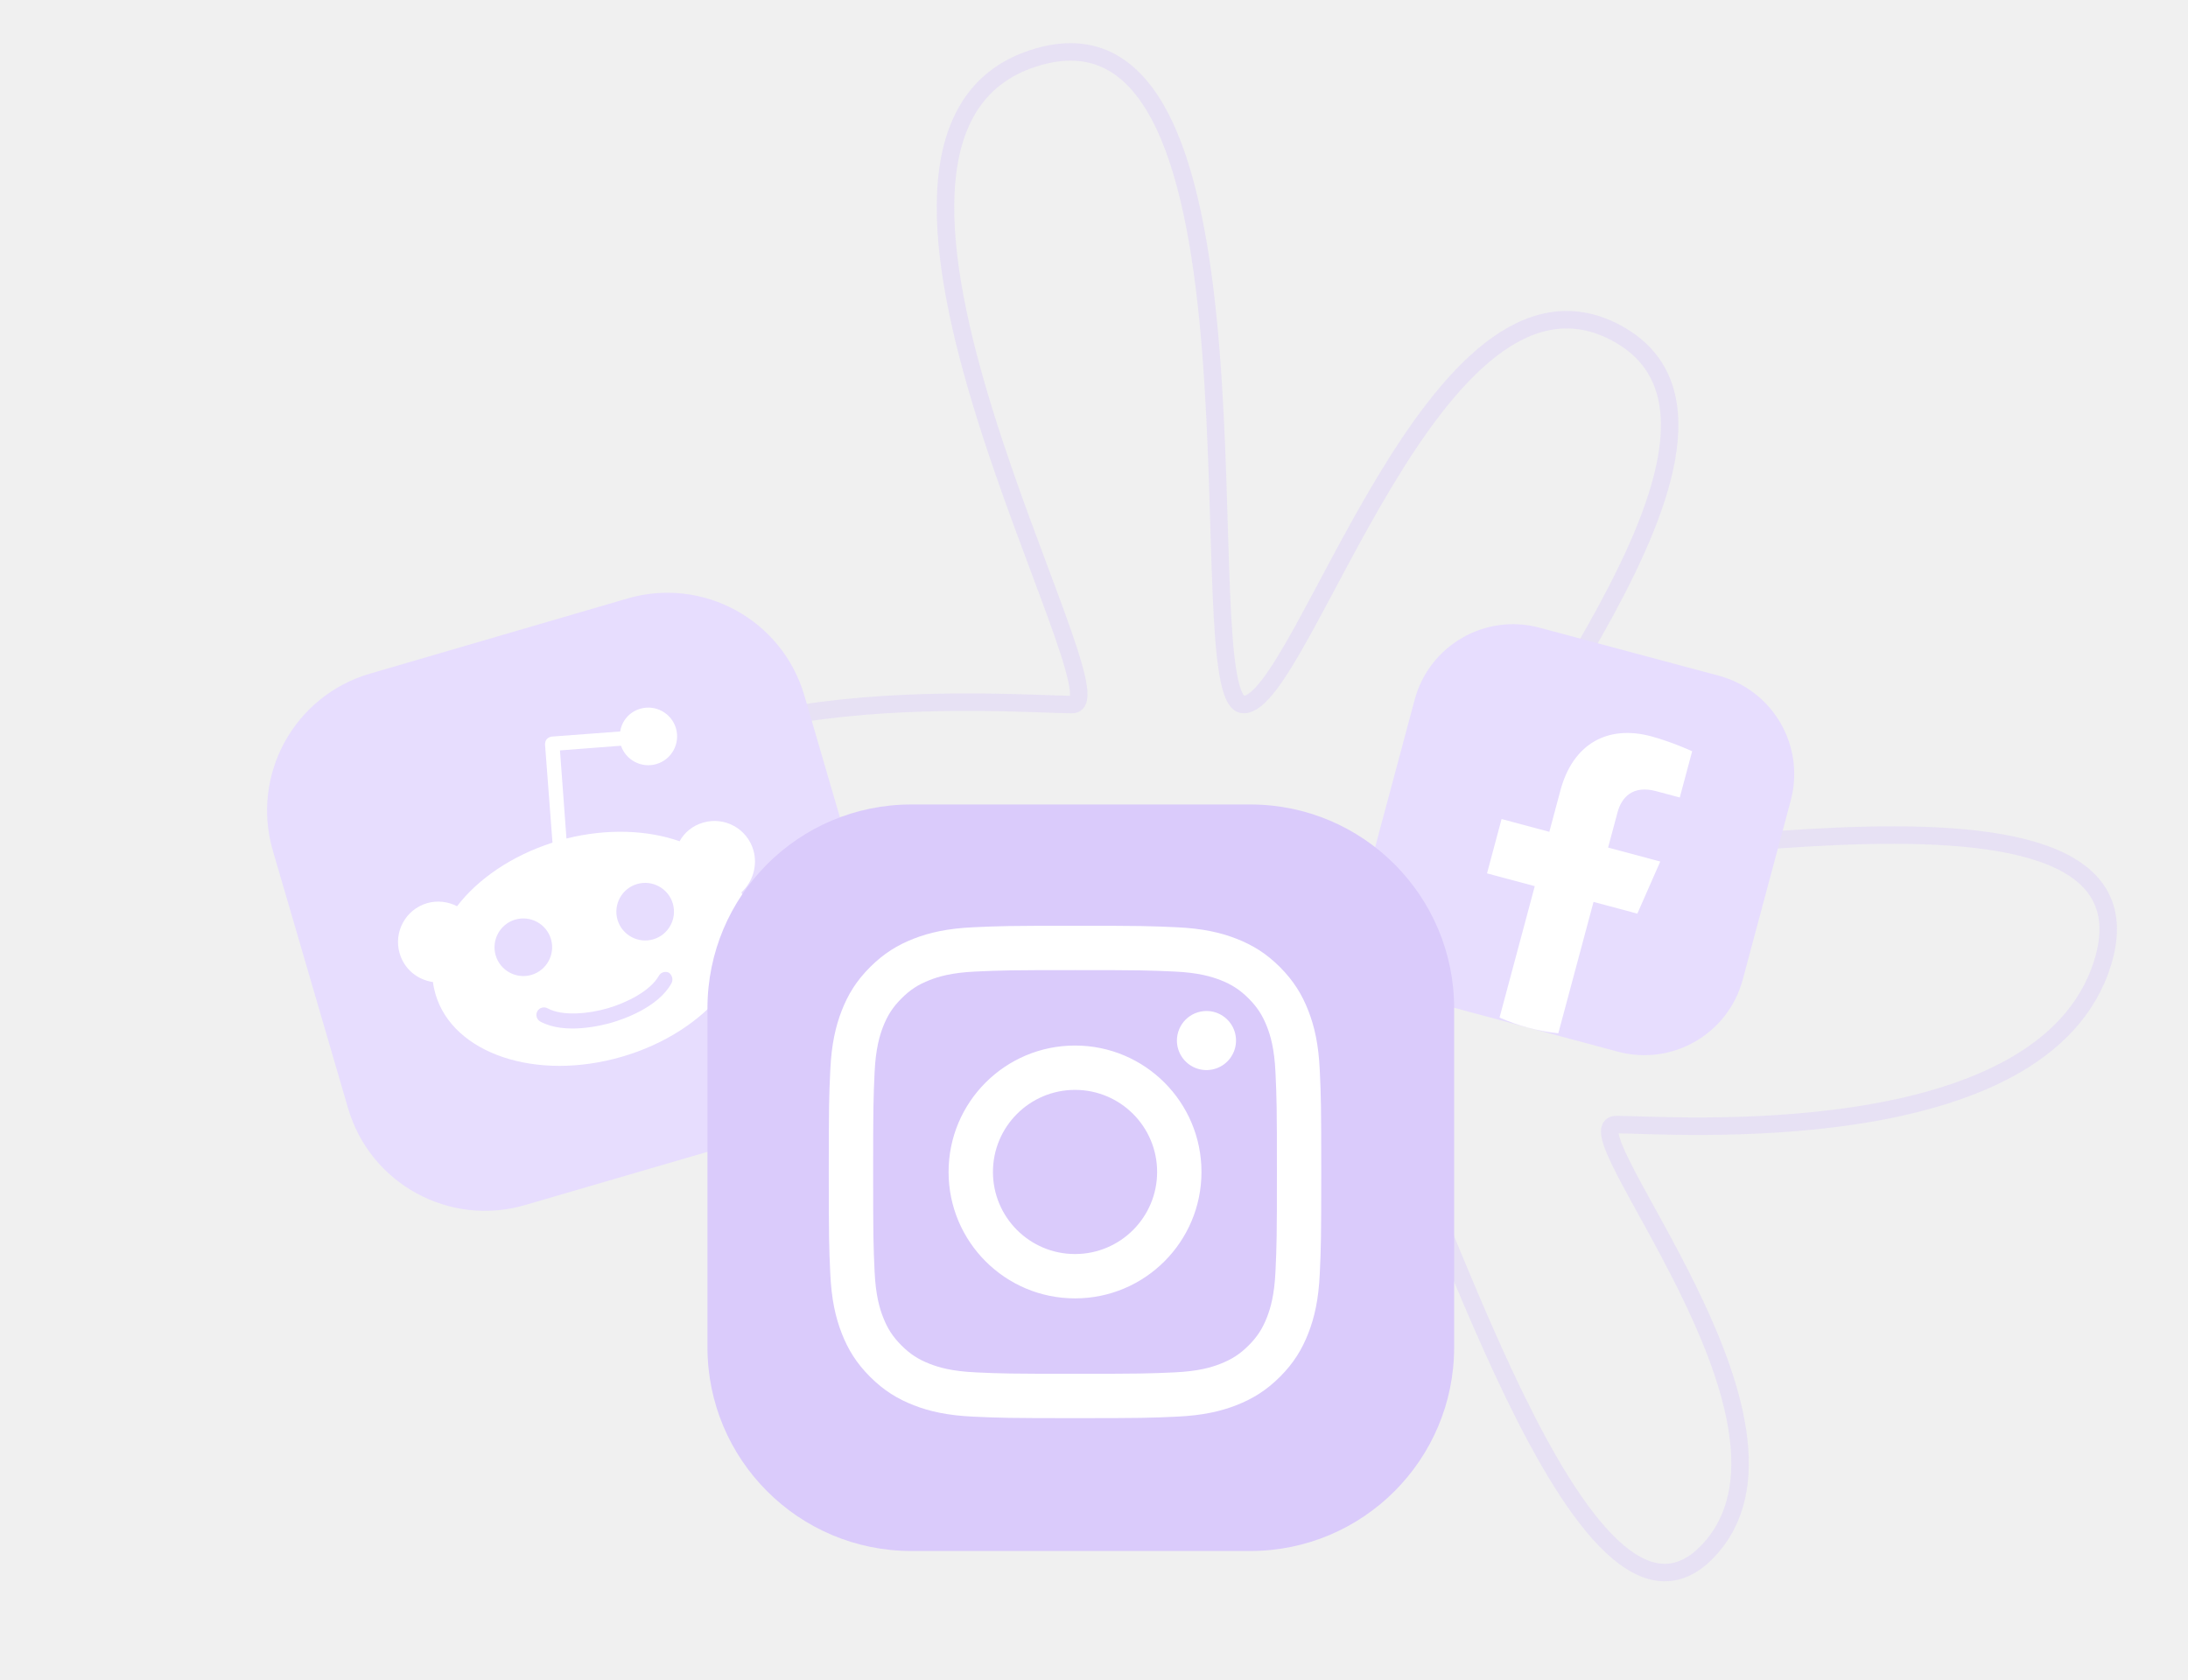
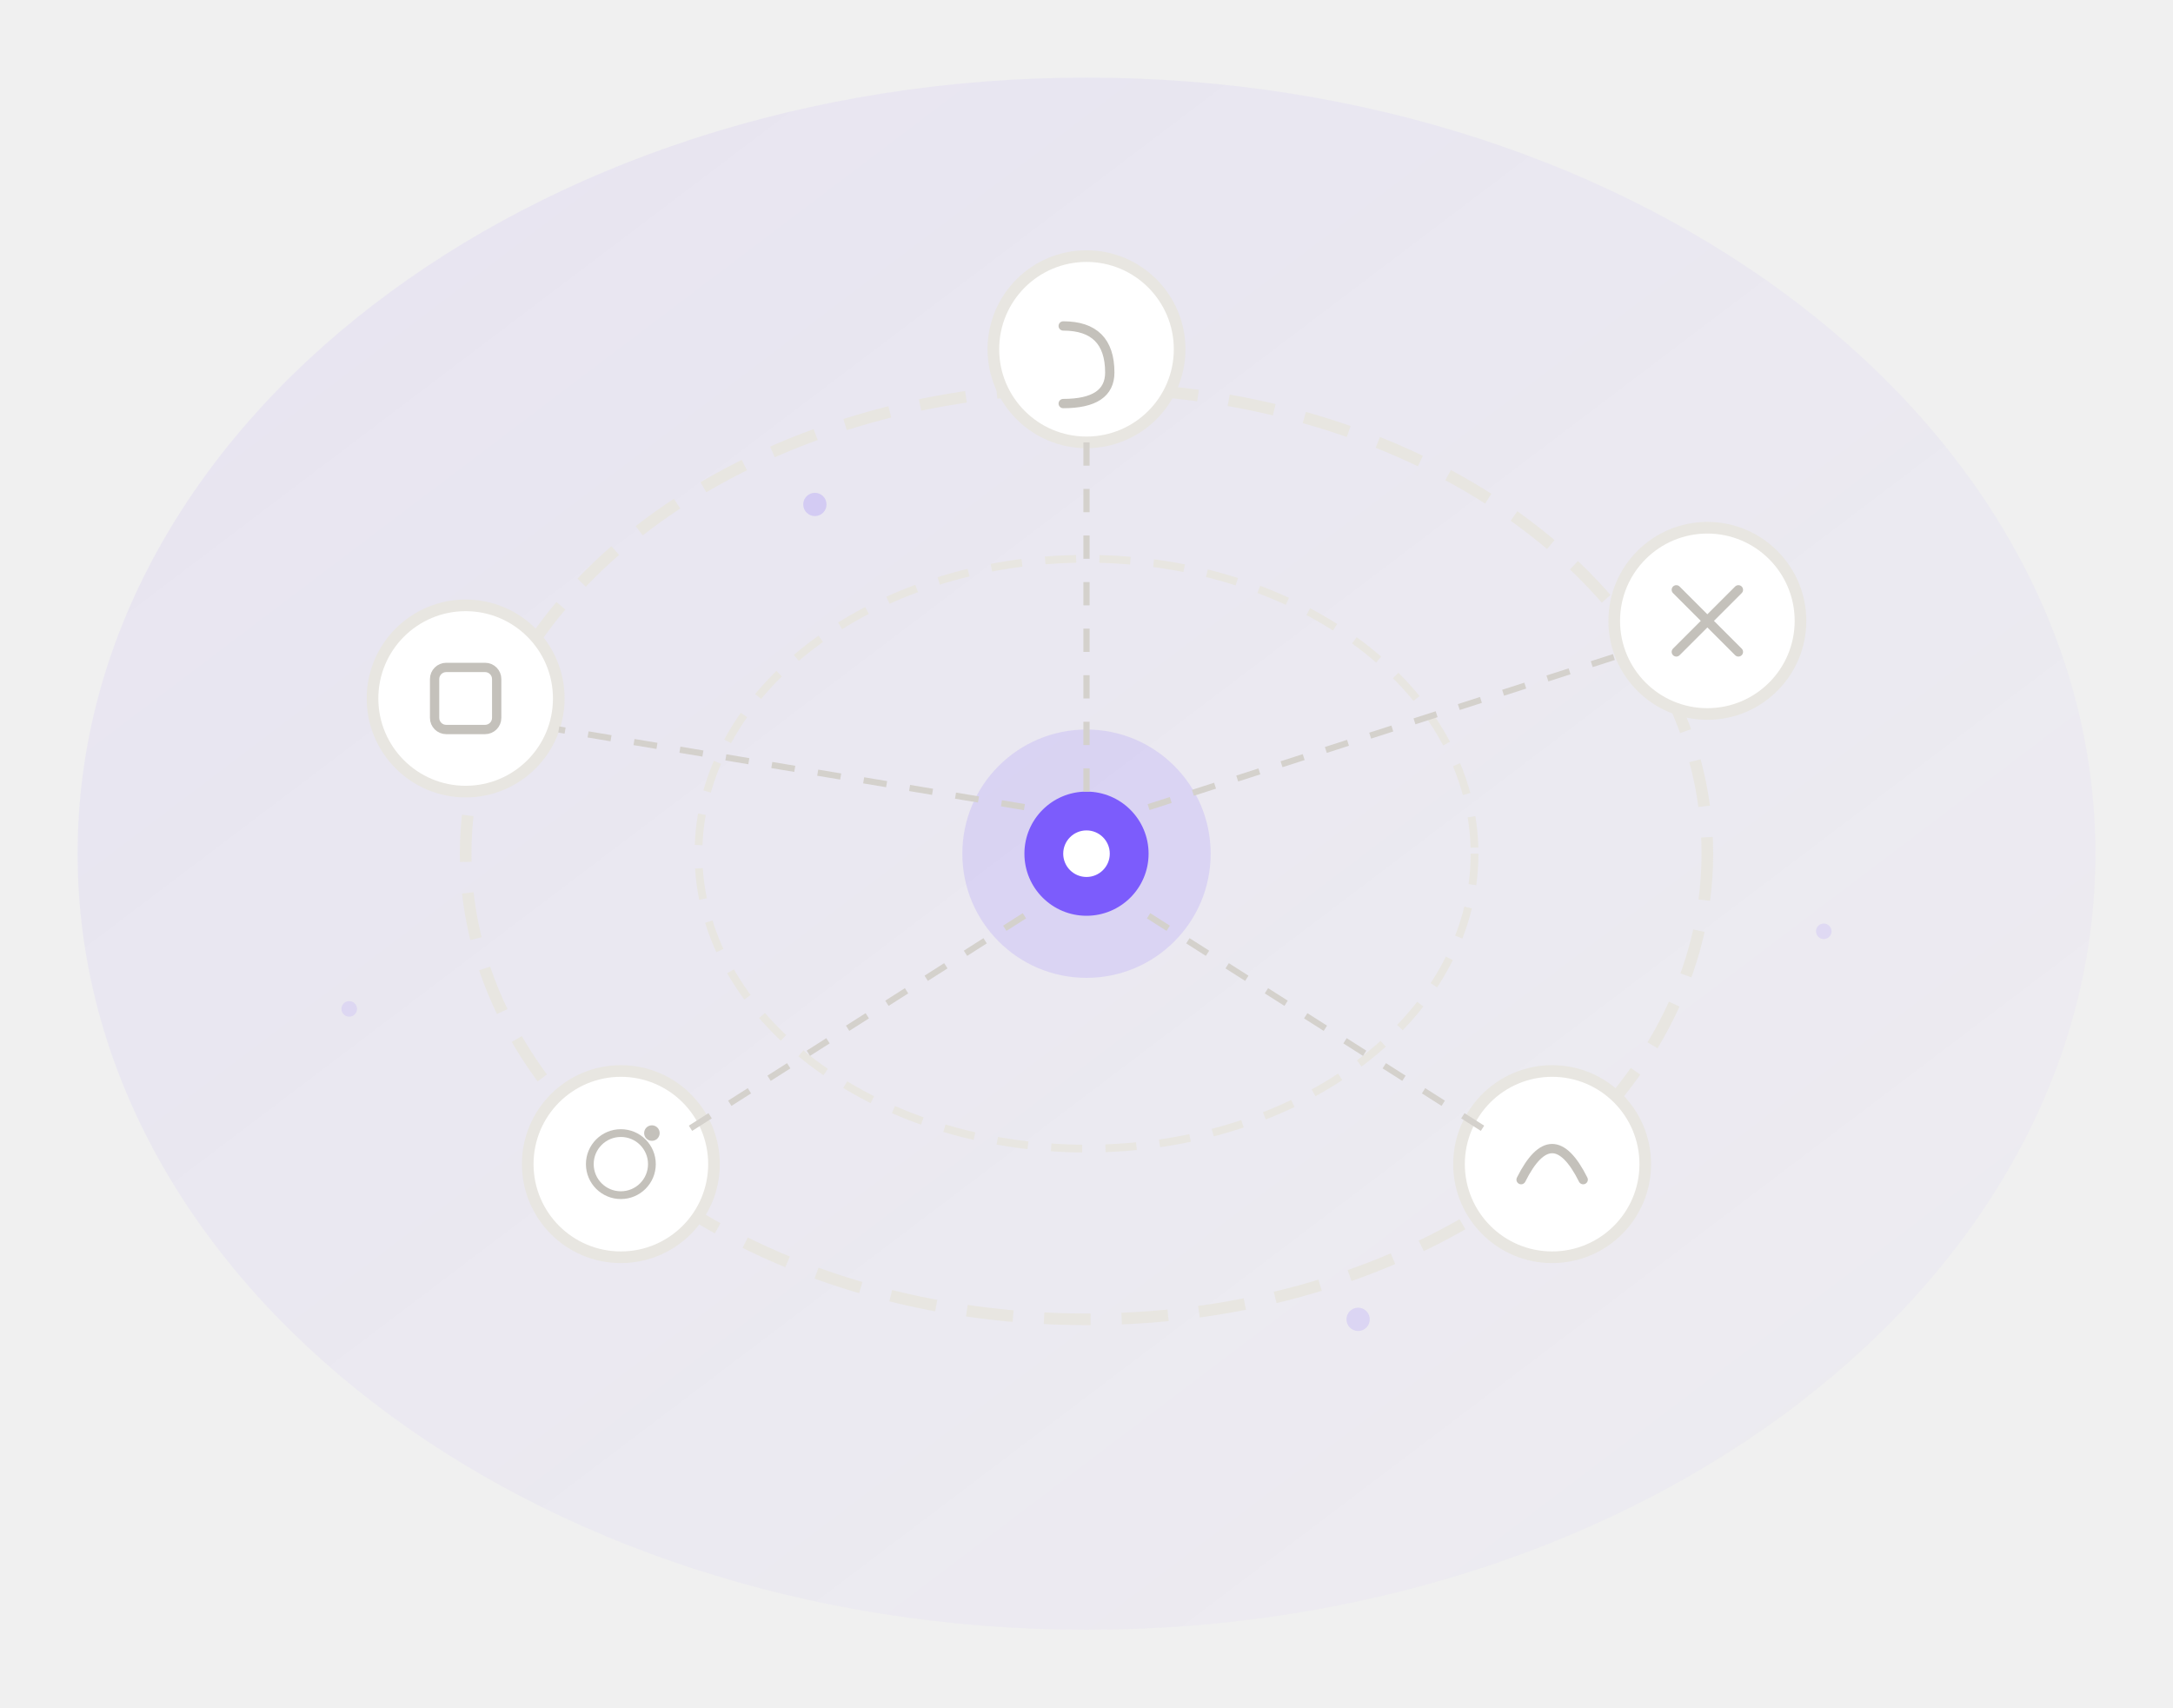
- <svg xmlns="http://www.w3.org/2000/svg" width="125" height="96" viewBox="0 0 125 96" fill="none">
-   <path d="M71.052 40.26C67.67 40.26 73.437 -1.364 59.017 3.336C45.308 7.805 64.478 40.26 61.257 40.26C58.035 40.26 35.521 38.391 34.022 48.568C32.348 59.934 61.842 53.572 62.721 55.03C63.599 56.488 51.14 73.749 59.017 79.03C67.178 84.501 77.599 64.261 79.384 64.261C81.17 64.261 90.399 97.419 97.9 88.261C103.996 80.819 89.464 64.261 92.345 64.261C95.226 64.261 116.722 65.943 120.118 55.03C124.269 41.693 87.173 51.217 84.939 48.568C82.705 45.92 102.82 24.661 92.345 19.029C82.003 13.468 74.434 40.26 71.052 40.26Z" stroke="#DACBFB" stroke-opacity="0.4" stroke-linecap="round" />
-   <rect x="13.302" y="40.781" width="31.633" height="31.633" rx="8.151" transform="rotate(-16.275 13.3018 40.7812)" fill="#E7DDFE" />
-   <path d="M43.039 48.577C42.681 47.351 41.396 46.647 40.171 47.005C39.567 47.181 39.102 47.568 38.825 48.072C37 47.43 34.697 47.331 32.362 47.916L31.991 42.88L35.478 42.613C35.757 43.437 36.647 43.91 37.499 43.661C38.369 43.407 38.872 42.489 38.618 41.619C38.364 40.749 37.446 40.246 36.576 40.5C35.955 40.682 35.526 41.192 35.432 41.798L31.529 42.09C31.417 42.103 31.315 42.152 31.242 42.231C31.169 42.31 31.142 42.414 31.137 42.531L31.563 48.15C29.222 48.91 27.311 50.22 26.111 51.784C25.611 51.525 24.988 51.438 24.402 51.609C23.177 51.966 22.473 53.251 22.831 54.476C23.095 55.382 23.851 55.99 24.736 56.117C24.762 56.34 24.812 56.577 24.879 56.807C25.875 60.217 30.638 61.813 35.539 60.382C40.44 58.951 43.597 55.043 42.601 51.633C42.534 51.403 42.454 51.195 42.356 50.992C42.981 50.424 43.303 49.482 43.039 48.577ZM28.317 54.59C28.063 53.719 28.566 52.802 29.436 52.548C30.306 52.294 31.224 52.797 31.478 53.667C31.732 54.537 31.229 55.455 30.359 55.709C29.489 55.963 28.571 55.46 28.317 54.59ZM38.361 56.186C37.594 57.585 35.555 58.258 34.951 58.434C34.348 58.61 32.244 59.128 30.867 58.374C30.661 58.261 30.583 57.994 30.696 57.788C30.81 57.581 31.076 57.504 31.282 57.617C32.154 58.094 33.683 57.918 34.731 57.612C35.778 57.306 37.144 56.638 37.64 55.761C37.753 55.554 38.019 55.477 38.226 55.59C38.402 55.731 38.474 55.98 38.361 56.186ZM37.32 53.676C36.45 53.93 35.532 53.427 35.278 52.557C35.024 51.687 35.527 50.77 36.397 50.516C37.267 50.261 38.185 50.764 38.439 51.635C38.693 52.505 38.19 53.422 37.32 53.676Z" fill="white" />
-   <rect x="82.326" y="34.36" width="22.244" height="22.244" rx="5.822" transform="rotate(15 82.3262 34.3604)" fill="#E7DDFE" />
-   <path d="M93.541 52.208L94.85 49.231L91.87 48.432L92.41 46.418C92.637 45.568 93.275 44.851 94.609 45.208L95.965 45.571L96.673 42.928C96.673 42.928 95.5 42.388 94.325 42.073C91.87 41.416 89.868 42.474 89.147 45.166L88.513 47.533L85.785 46.802L84.953 49.907L87.681 50.638L85.669 58.146C86.194 58.379 86.742 58.573 87.313 58.726C87.883 58.879 88.455 58.985 89.026 59.045L91.038 51.538L93.541 52.208Z" fill="white" />
-   <rect x="40.417" y="45.97" width="42.658" height="42.658" rx="11.644" fill="#DACBFB" />
-   <path d="M56.727 66.969C56.727 64.379 58.826 62.279 61.416 62.279C64.006 62.279 66.106 64.379 66.106 66.969C66.106 69.559 64.006 71.659 61.416 71.659C58.826 71.659 56.727 69.559 56.727 66.969ZM54.192 66.969C54.192 70.959 57.426 74.193 61.416 74.193C65.406 74.193 68.64 70.959 68.64 66.969C68.64 62.979 65.406 59.745 61.416 59.745C57.426 59.745 54.192 62.979 54.192 66.969M67.237 59.459C67.237 59.793 67.336 60.119 67.522 60.397C67.707 60.675 67.971 60.891 68.279 61.019C68.588 61.147 68.927 61.18 69.254 61.115C69.582 61.05 69.883 60.89 70.119 60.654C70.355 60.418 70.516 60.117 70.581 59.789C70.647 59.462 70.613 59.123 70.486 58.814C70.358 58.505 70.142 58.242 69.864 58.056C69.587 57.87 69.26 57.771 68.926 57.771H68.926C68.478 57.772 68.049 57.949 67.732 58.266C67.416 58.582 67.238 59.011 67.237 59.459ZM55.732 78.42C54.361 78.358 53.615 78.129 53.12 77.936C52.463 77.681 51.994 77.376 51.502 76.884C51.009 76.392 50.704 75.924 50.449 75.267C50.256 74.772 50.028 74.026 49.965 72.654C49.897 71.172 49.883 70.726 49.883 66.969C49.883 63.212 49.898 62.768 49.965 61.284C50.028 59.912 50.258 59.168 50.449 58.672C50.705 58.015 51.01 57.546 51.502 57.053C51.994 56.561 52.462 56.256 53.12 56.001C53.615 55.808 54.361 55.58 55.732 55.517C57.215 55.449 57.661 55.435 61.416 55.435C65.171 55.435 65.617 55.45 67.101 55.517C68.473 55.58 69.217 55.81 69.713 56.001C70.37 56.256 70.839 56.562 71.332 57.054C71.824 57.546 72.128 58.015 72.384 58.672C72.577 59.167 72.806 59.913 72.868 61.284C72.936 62.768 72.95 63.213 72.95 66.969C72.95 70.726 72.936 71.171 72.868 72.655C72.805 74.026 72.576 74.772 72.384 75.267C72.128 75.924 71.824 76.393 71.332 76.884C70.84 77.376 70.37 77.681 69.713 77.936C69.218 78.13 68.473 78.358 67.101 78.421C65.618 78.489 65.173 78.502 61.416 78.502C57.659 78.502 57.215 78.489 55.732 78.421M55.616 52.986C54.118 53.054 53.095 53.292 52.201 53.639C51.276 53.999 50.492 54.48 49.709 55.262C48.926 56.044 48.445 56.828 48.086 57.754C47.739 58.649 47.501 59.671 47.433 61.169C47.364 62.669 47.348 63.149 47.348 66.969C47.348 70.79 47.364 71.269 47.433 72.769C47.501 74.267 47.739 75.29 48.086 76.184C48.445 77.109 48.926 77.894 49.709 78.676C50.492 79.457 51.275 79.938 52.201 80.299C53.096 80.646 54.118 80.884 55.616 80.952C57.117 81.02 57.595 81.037 61.416 81.037C65.236 81.037 65.716 81.021 67.216 80.952C68.713 80.884 69.736 80.646 70.63 80.299C71.555 79.938 72.34 79.458 73.123 78.676C73.906 77.894 74.385 77.109 74.745 76.184C75.093 75.29 75.332 74.267 75.399 72.769C75.467 71.268 75.483 70.79 75.483 66.969C75.483 63.149 75.467 62.669 75.399 61.169C75.331 59.671 75.093 58.648 74.745 57.754C74.385 56.829 73.904 56.045 73.123 55.262C72.341 54.479 71.555 53.999 70.632 53.639C69.736 53.292 68.713 53.053 67.217 52.986C65.717 52.917 65.237 52.901 61.417 52.901C57.598 52.901 57.117 52.917 55.616 52.986" fill="white" />
+ <svg xmlns="http://www.w3.org/2000/svg" viewBox="0 0 280 220" width="280" height="220">
+   <defs>
+     <linearGradient id="nc-grad" x1="0%" y1="0%" x2="100%" y2="100%">
+       <stop offset="0%" stop-color="#7C5CFC" stop-opacity="0.08" />
+       <stop offset="100%" stop-color="#A78BFA" stop-opacity="0.04" />
+     </linearGradient>
+   </defs>
+   <ellipse cx="140" cy="110" rx="130" ry="100" fill="url(#nc-grad)" />
+   <ellipse cx="140" cy="110" rx="80" ry="60" fill="none" stroke="#E8E6E1" stroke-width="1.5" stroke-dasharray="6 4" />
+   <ellipse cx="140" cy="110" rx="50" ry="38" fill="none" stroke="#E8E6E1" stroke-width="1" stroke-dasharray="4 3" />
+   <circle cx="140" cy="110" r="16" fill="#7C5CFC" opacity="0.15" />
+   <circle cx="140" cy="110" r="8" fill="#7C5CFC" />
+   <circle cx="140" cy="110" r="3" fill="white" />
+   <circle cx="60" cy="90" r="12" fill="white" stroke="#E8E6E1" stroke-width="1.5" />
+   <rect x="56" y="86" width="8" height="8" rx="1.5" fill="none" stroke="#C4C1BB" stroke-width="1.2" />
+   <circle cx="220" cy="80" r="12" fill="white" stroke="#E8E6E1" stroke-width="1.5" />
+   <path d="M 216 76 L 224 84 M 224 76 L 216 84" stroke="#C4C1BB" stroke-width="1.2" stroke-linecap="round" />
+   <circle cx="200" cy="150" r="12" fill="white" stroke="#E8E6E1" stroke-width="1.5" />
+   <path d="M 196 152 Q 200 144 204 152" fill="none" stroke="#C4C1BB" stroke-width="1.2" stroke-linecap="round" />
+   <circle cx="80" cy="150" r="12" fill="white" stroke="#E8E6E1" stroke-width="1.5" />
+   <circle cx="80" cy="150" r="4" fill="none" stroke="#C4C1BB" stroke-width="1" />
+   <circle cx="84" cy="146" r="1" fill="#C4C1BB" />
+   <circle cx="140" cy="45" r="12" fill="white" stroke="#E8E6E1" stroke-width="1.5" />
+   <path d="M 137 42 Q 143 42 143 48 Q 143 52 137 52" fill="none" stroke="#C4C1BB" stroke-width="1.2" stroke-linecap="round" />
+   <line x1="132" y1="104" x2="72" y2="94" stroke="#D4D1CC" stroke-width="0.8" stroke-dasharray="3 3" />
+   <line x1="148" y1="104" x2="210" y2="84" stroke="#D4D1CC" stroke-width="0.8" stroke-dasharray="3 3" />
+   <line x1="148" y1="118" x2="192" y2="146" stroke="#D4D1CC" stroke-width="0.8" stroke-dasharray="3 3" />
+   <line x1="132" y1="118" x2="88" y2="146" stroke="#D4D1CC" stroke-width="0.8" stroke-dasharray="3 3" />
+   <line x1="140" y1="102" x2="140" y2="57" stroke="#D4D1CC" stroke-width="0.8" stroke-dasharray="3 3" />
+   <circle cx="105" cy="65" r="1.5" fill="#7C5CFC" opacity="0.2" />
+   <circle cx="175" cy="170" r="1.5" fill="#7C5CFC" opacity="0.15" />
+   <circle cx="45" cy="130" r="1" fill="#7C5CFC" opacity="0.12" />
+   <circle cx="235" cy="120" r="1" fill="#7C5CFC" opacity="0.12" />
</svg>
